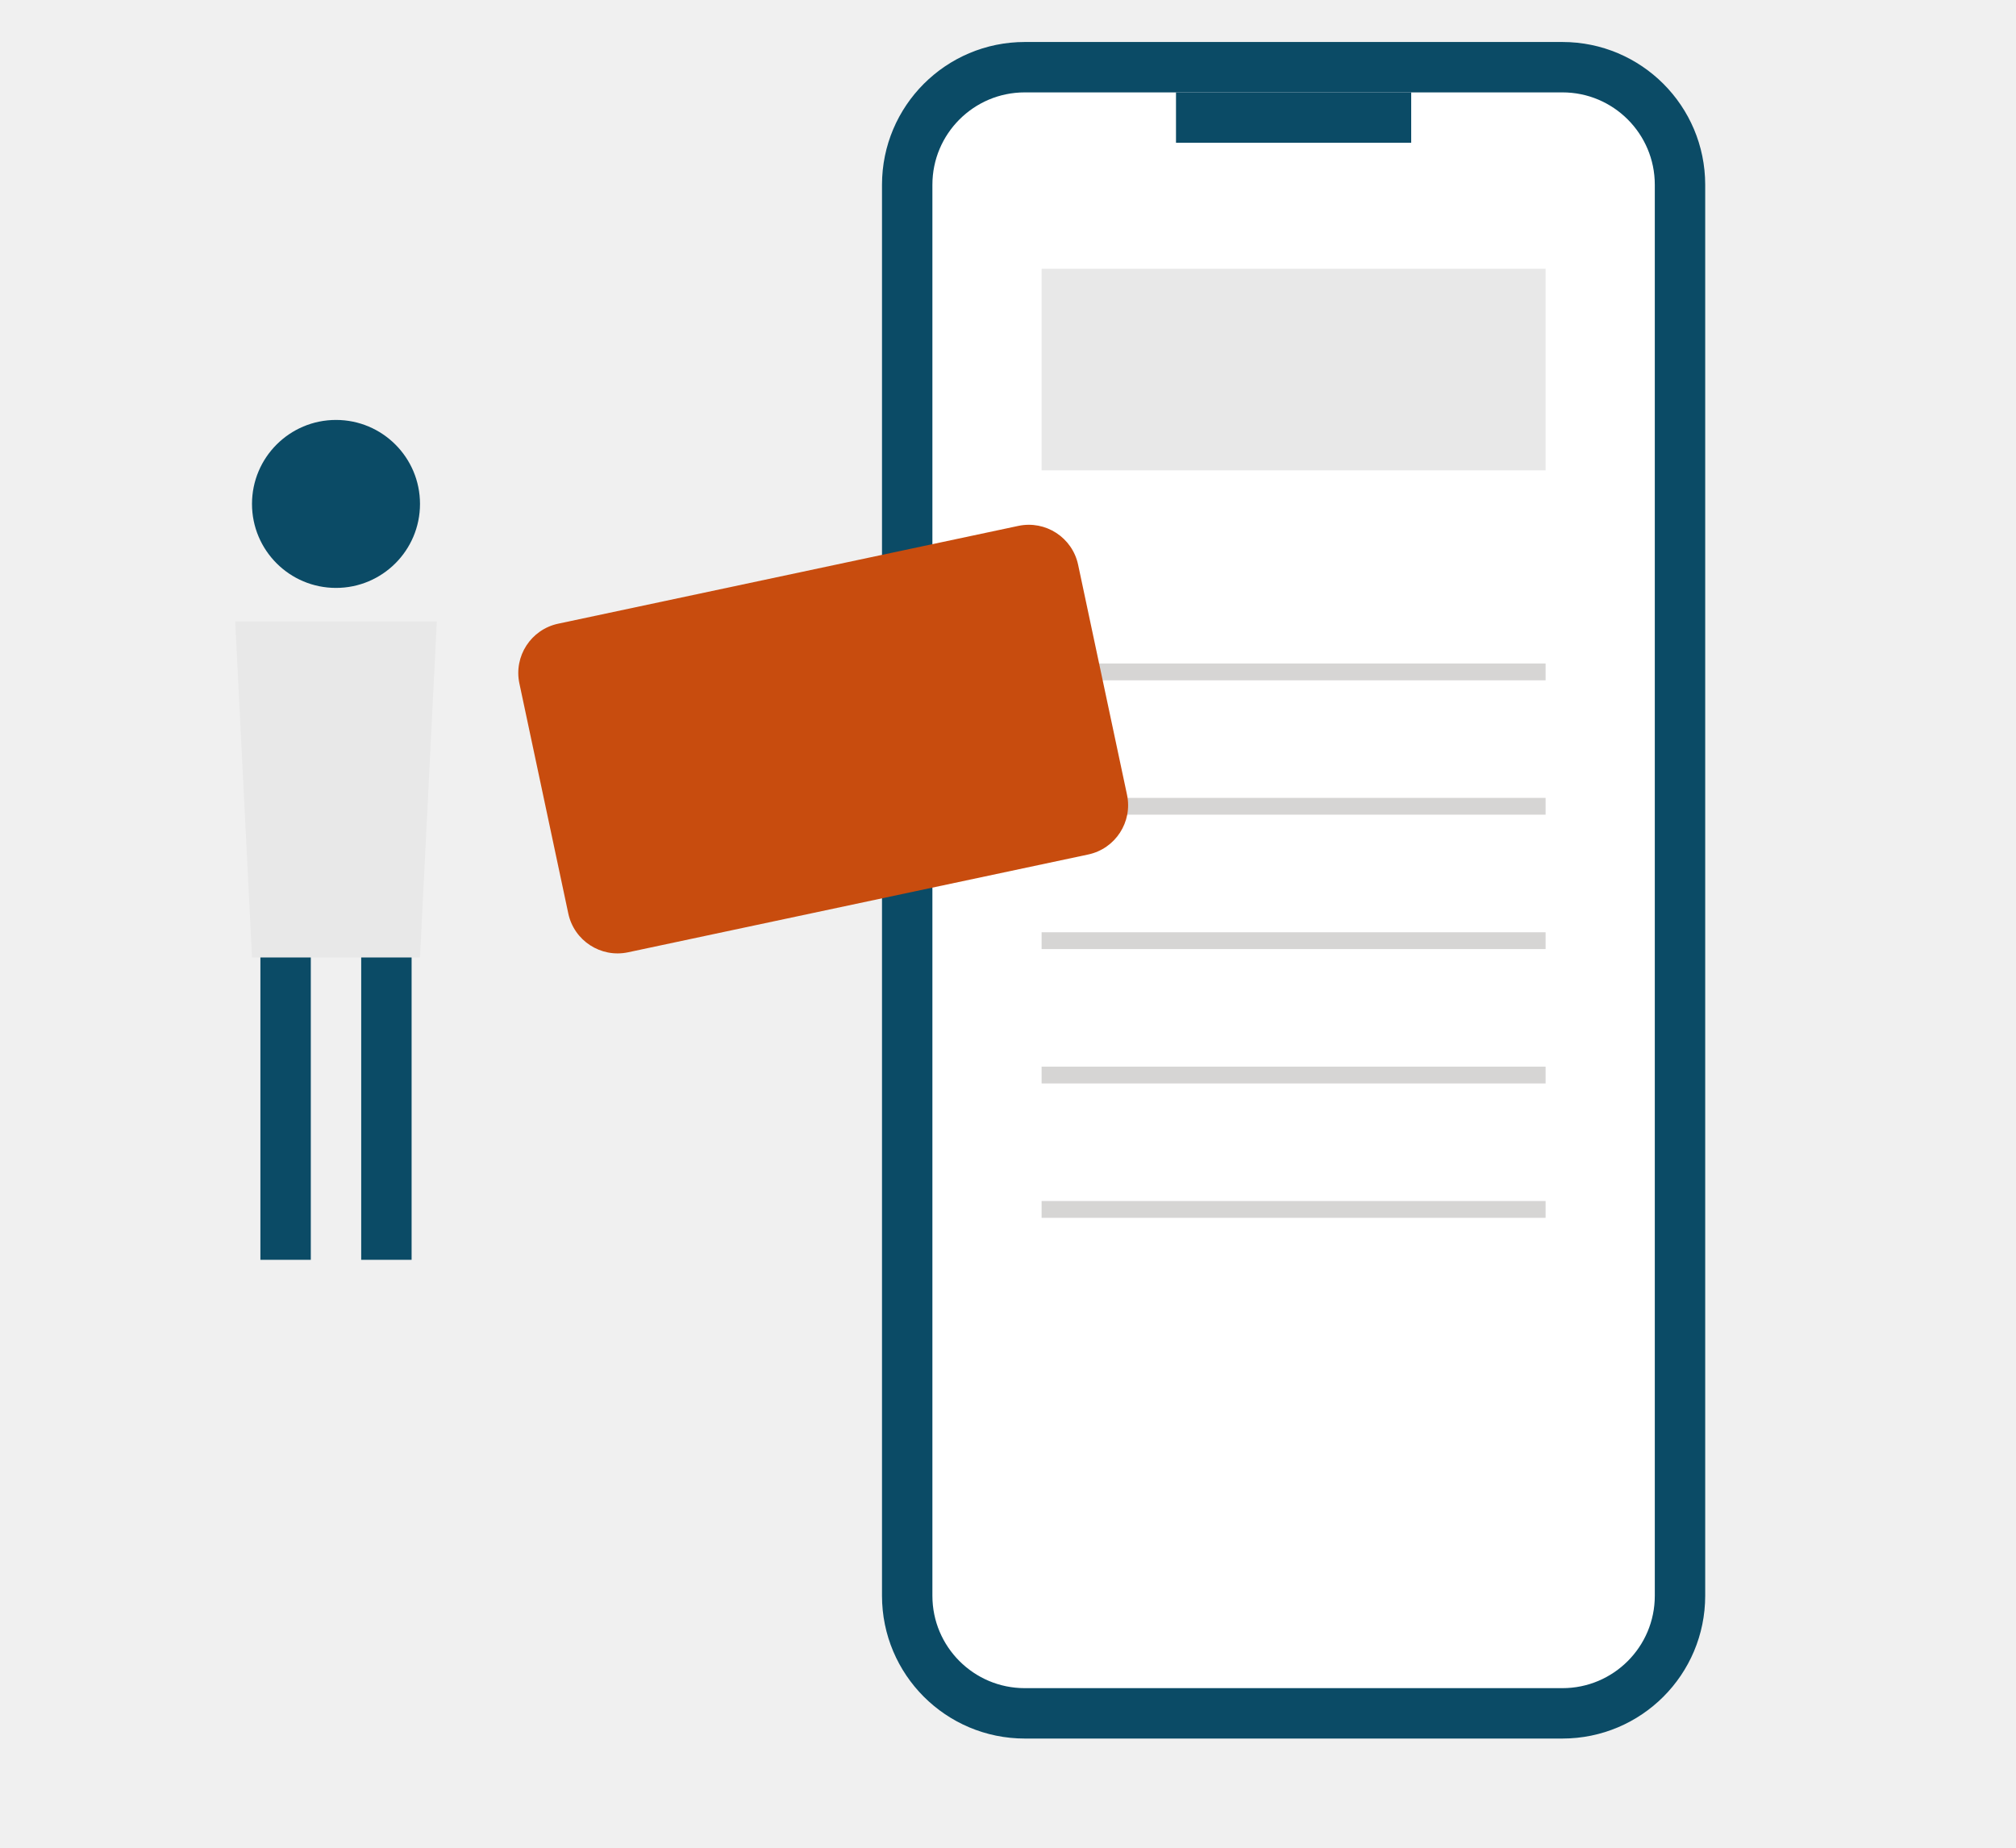
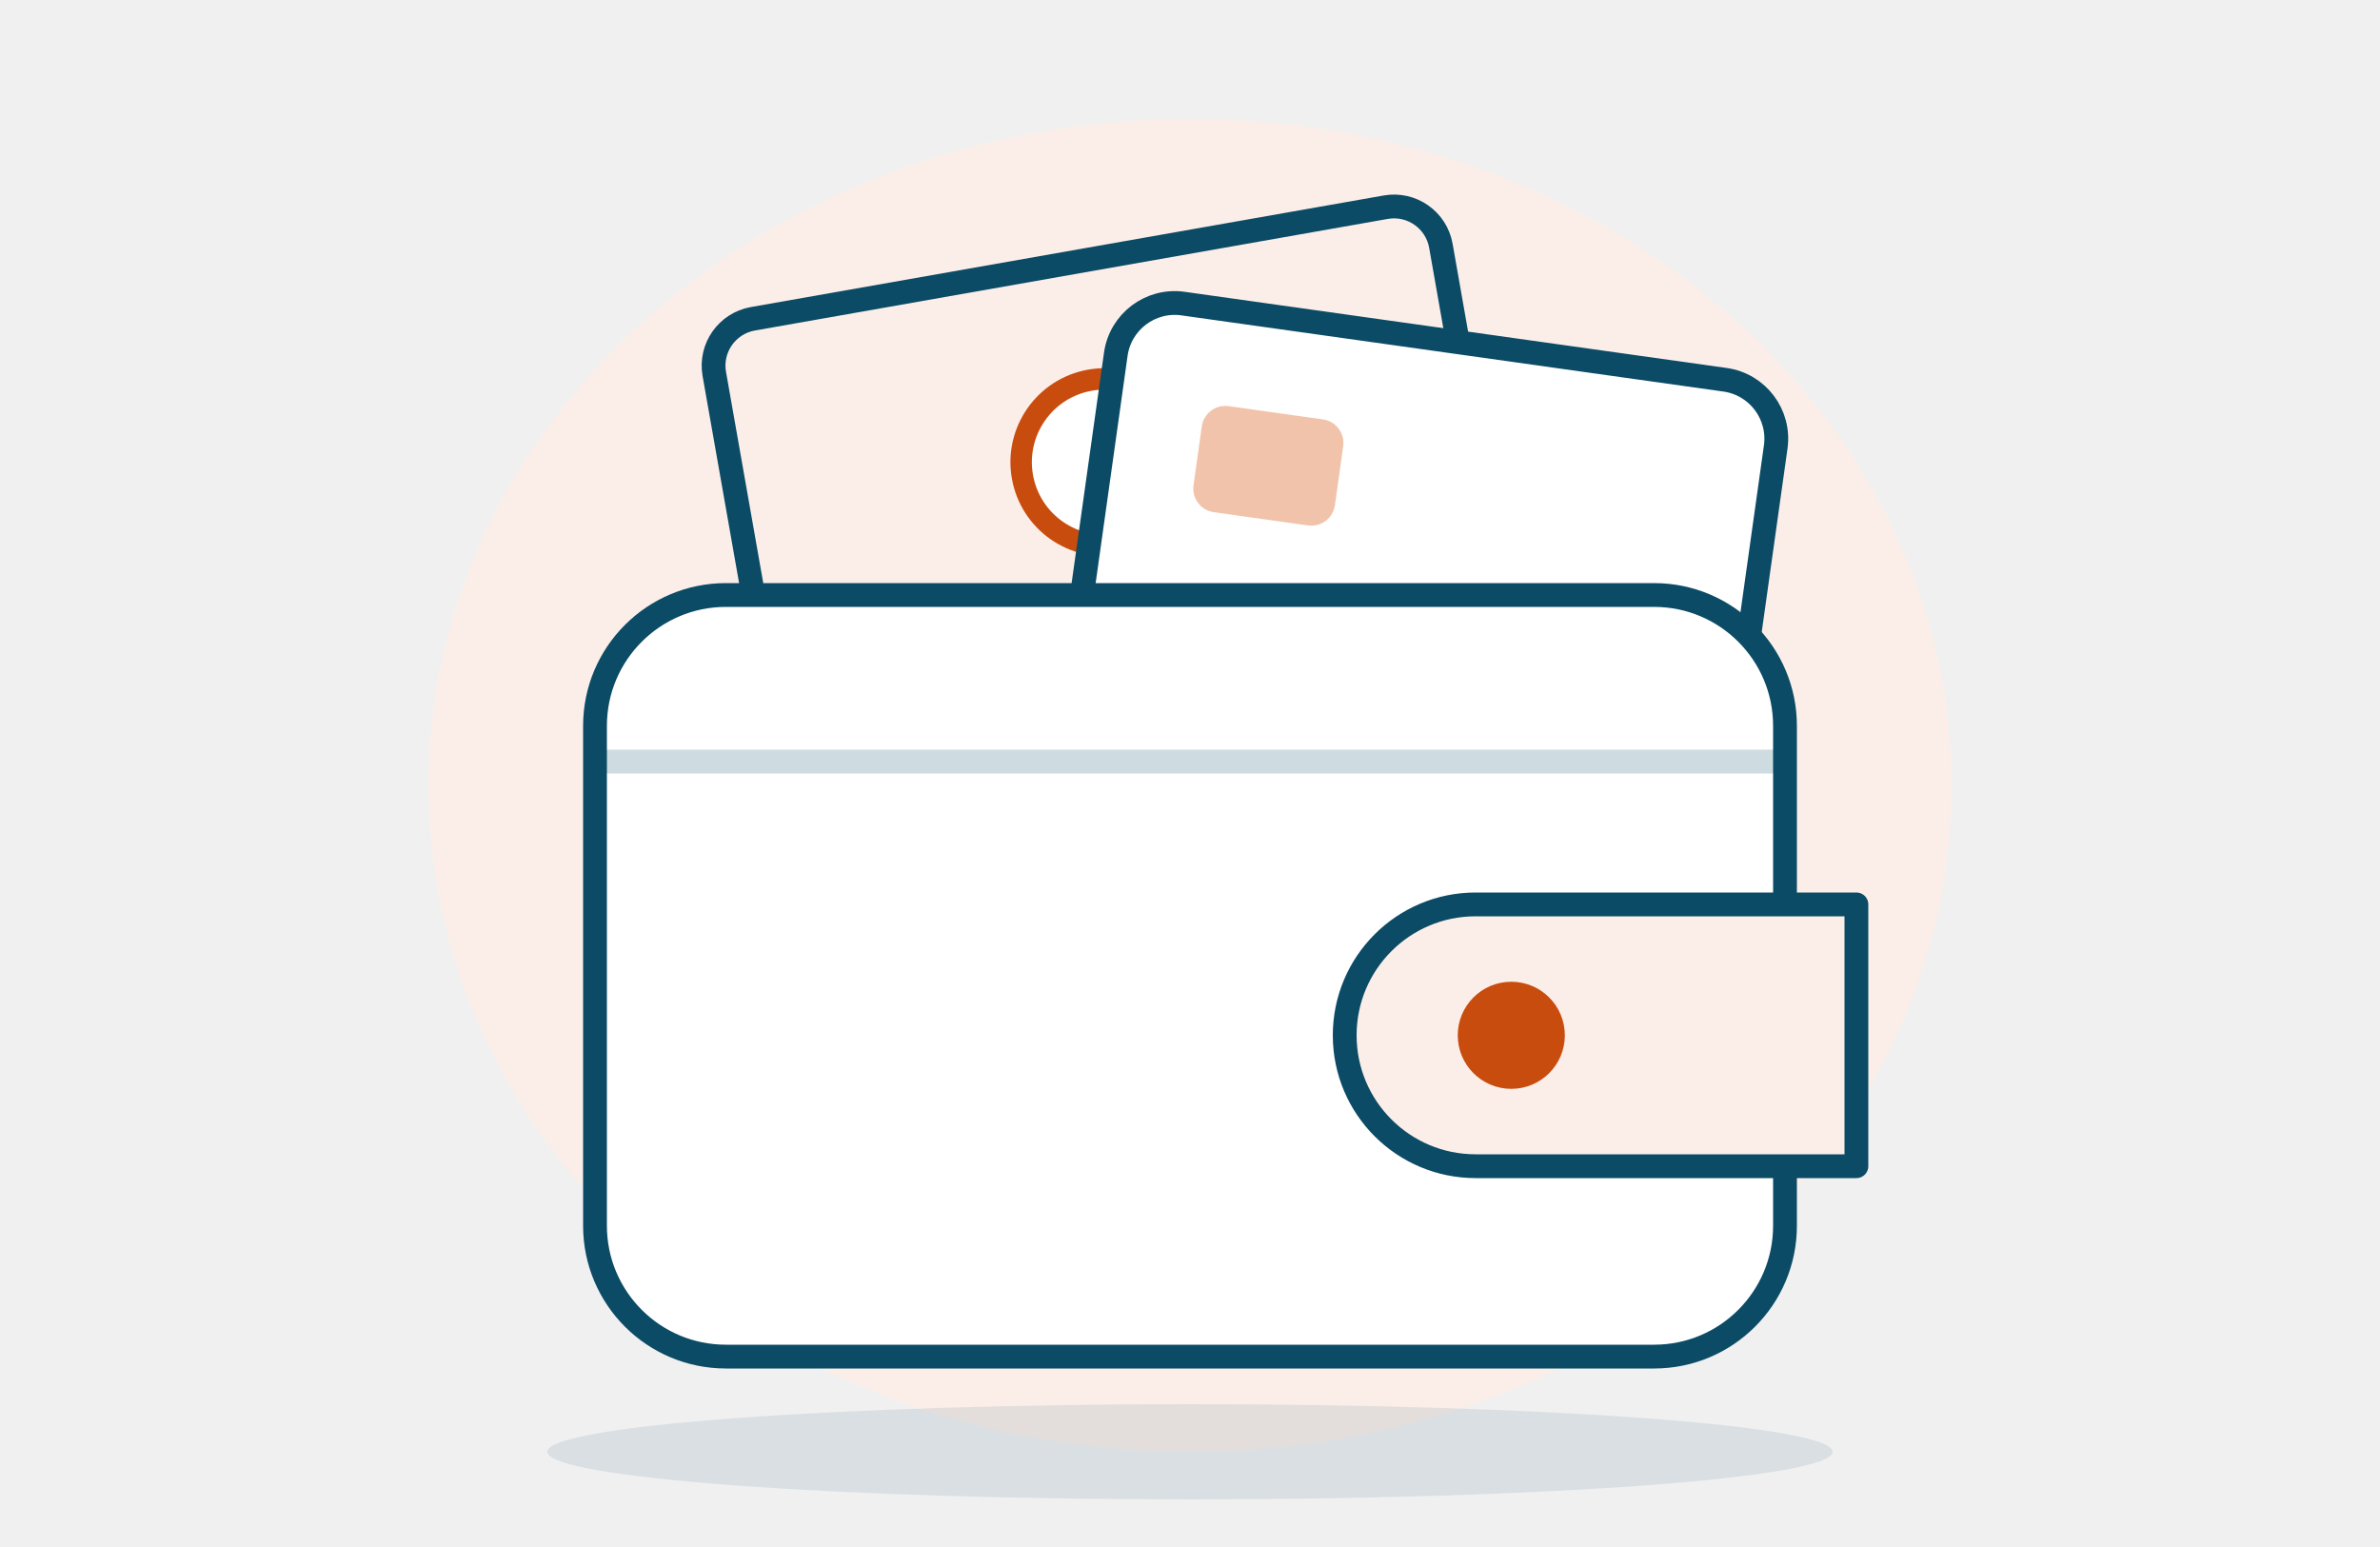
- <svg xmlns="http://www.w3.org/2000/svg" width="120" height="110" viewBox="0 0 120 110" fill="none">
-   <rect x="54" y="4" width="46" height="98" rx="7" fill="#fff" stroke="#0B4B66" stroke-width="3" />
-   <path d="M70 7h14" stroke="#0B4B66" stroke-width="3" />
-   <rect x="62" y="16" width="30" height="12" fill="#E8E8E8" />
-   <path d="M62 40h30M62 48h30M62 56h30M62 64h30M62 72h30" stroke="#D6D5D4" />
-   <rect x="32" y="34" width="34" height="20" rx="3" fill="#C84C0E" transform="rotate(-12 49 44)" />
-   <circle cx="20" cy="30" r="5" fill="#0B4B66" />
-   <path d="M14 37h12l-1 20h-10z" fill="#E8E8E8" />
-   <path d="M17 57v18M23 57v18" stroke="#0B4B66" stroke-width="3" />
+ <svg xmlns="http://www.w3.org/2000/svg" width="200" height="130" viewBox="0 0 200 130" fill="none">
+   <ellipse cx="100" cy="66" rx="64" ry="56" fill="#FBEEE8" />
+   <ellipse cx="100" cy="122" rx="54" ry="4" fill="rgba(11, 75, 102, 0.1)" />
+   <g transform="rotate(-10 92 40)">
+     <rect x="62" y="22" width="62" height="34" rx="4" fill="#FBEEE8" stroke="#0B4B66" stroke-width="2" stroke-linecap="round" stroke-linejoin="round" />
+     <circle cx="93" cy="39" r="7" fill="#fff" stroke="#C84C0E" stroke-width="1.8" />
+   </g>
+   <g transform="rotate(8 116 44)">
+     <rect x="92" y="28" width="56" height="34" rx="5" fill="#fff" stroke="#0B4B66" stroke-width="2" stroke-linecap="round" stroke-linejoin="round" />
+     <rect x="100" y="36" width="12" height="9" rx="2" fill="#F2C3AB" />
+   </g>
+   <rect x="50" y="50" width="100" height="64" rx="11" fill="#fff" stroke="#0B4B66" stroke-width="2" stroke-linecap="round" stroke-linejoin="round" />
+   <path d="M50 64h100" stroke="rgba(11, 75, 102, 0.2)" stroke-width="2" />
+   <path d="M124 76h32v22h-32a11 11 0 0 1 0-22z" fill="#FBEEE8" stroke="#0B4B66" stroke-width="2" stroke-linecap="round" stroke-linejoin="round" />
+   <circle cx="127" cy="87" r="4.5" fill="#C84C0E" />
</svg>
